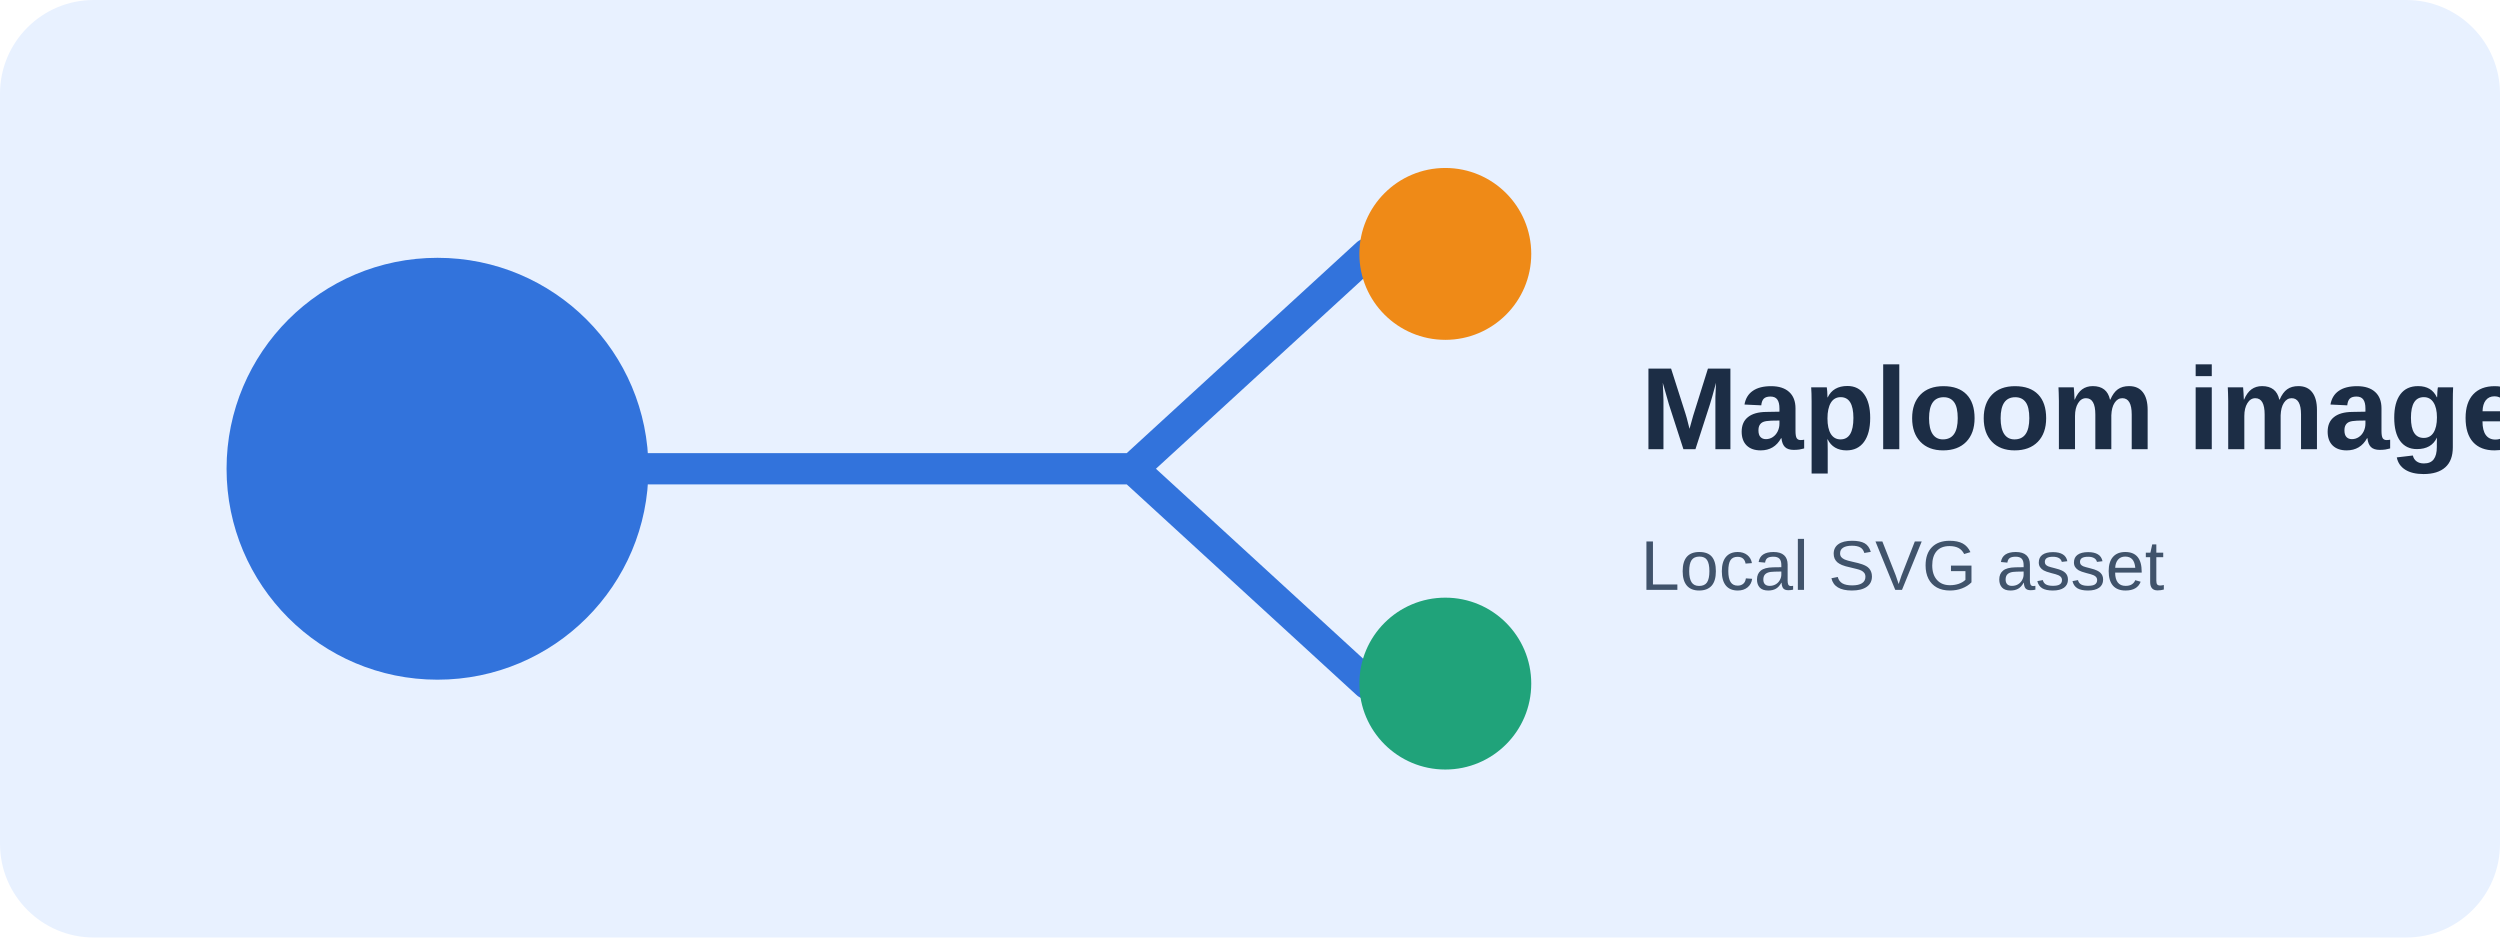
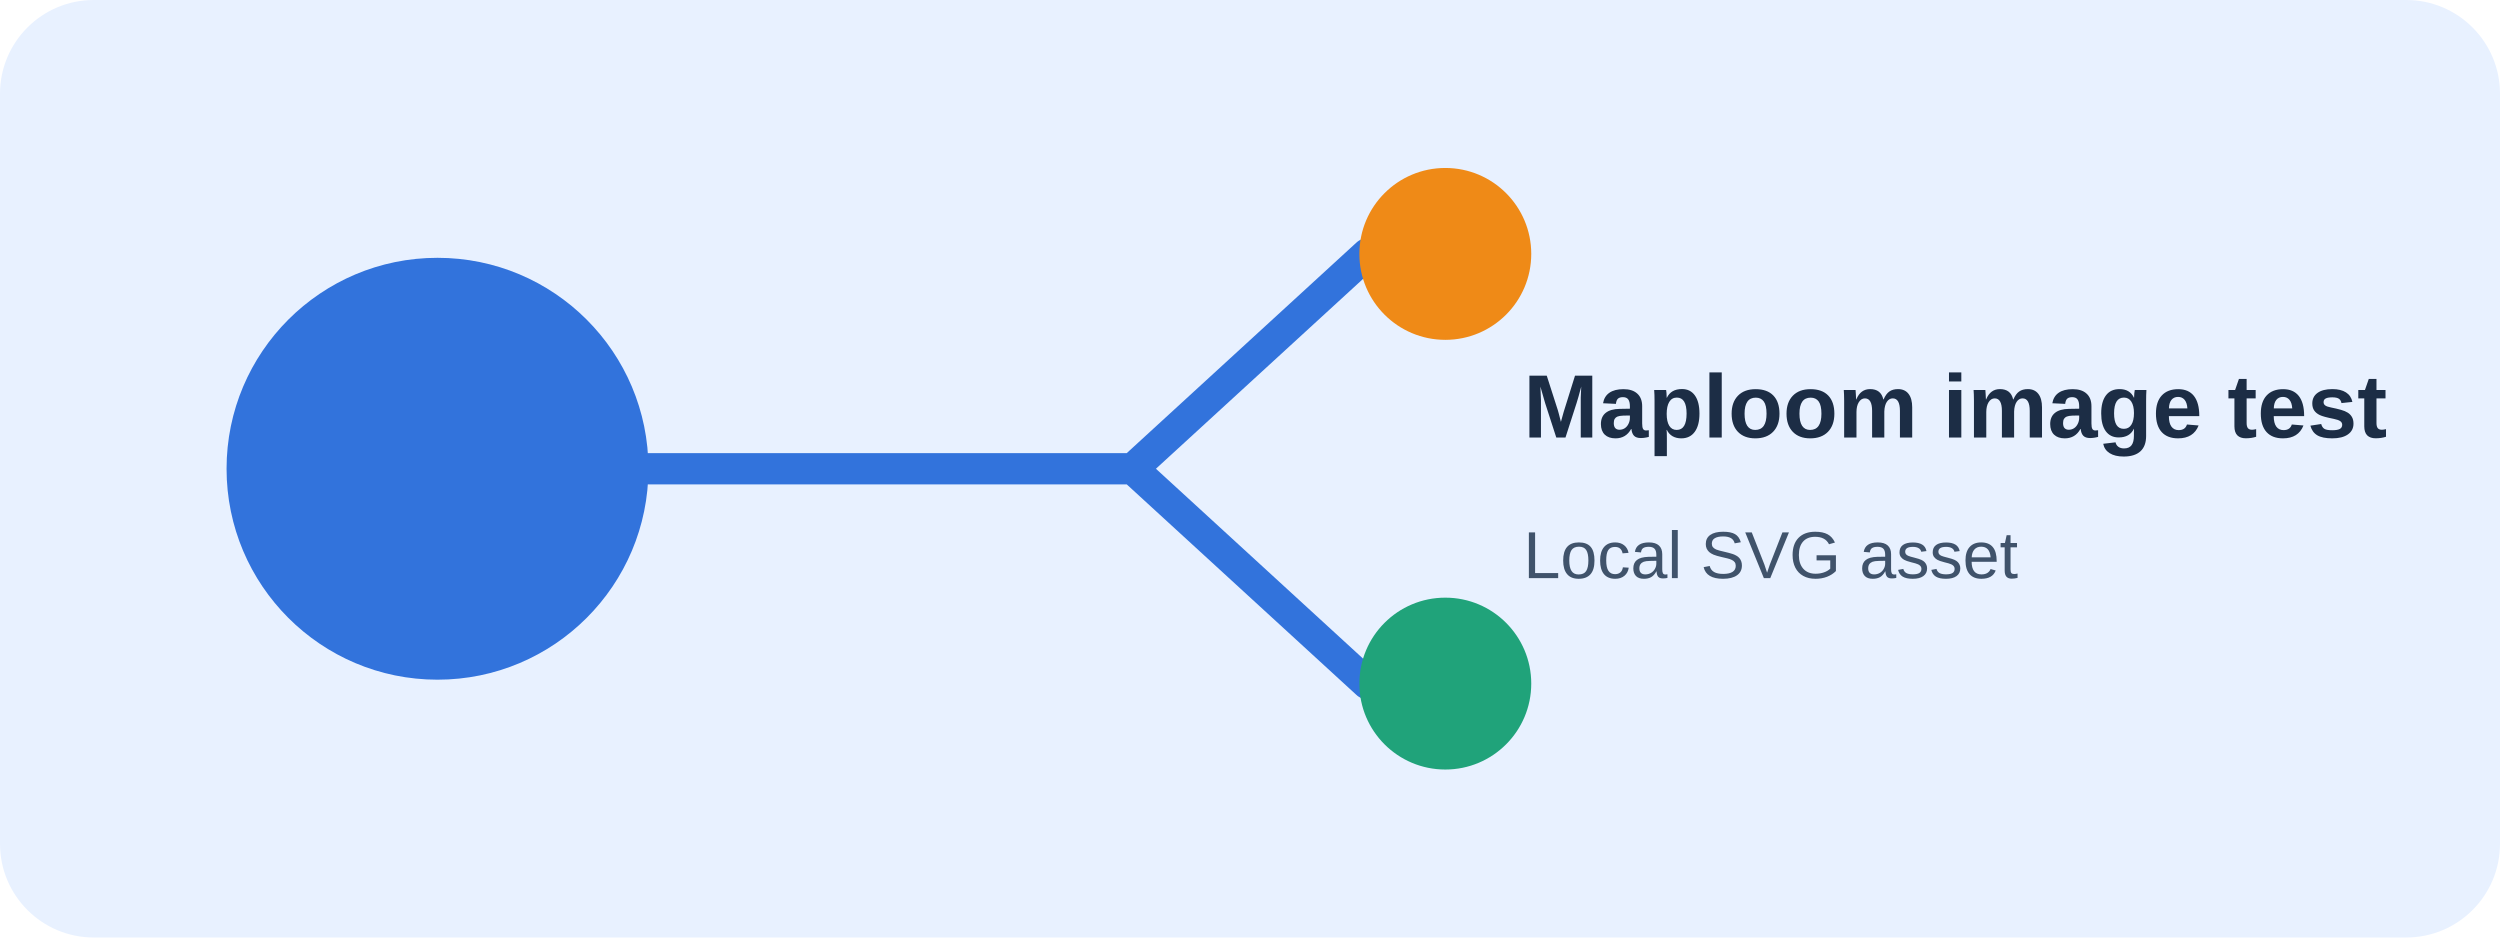
<svg xmlns="http://www.w3.org/2000/svg" width="640" height="240" viewBox="0 0 640 240">
  <rect width="640" height="240" rx="24" fill="#e8f1ff" />
  <circle cx="112" cy="120" r="54" fill="#3273dc" />
  <path d="M166 120 H290 M290 120 L350 65 M290 120 L350 175" fill="none" stroke="#3273dc" stroke-width="8" stroke-linecap="round" />
  <circle cx="370" cy="65" r="22" fill="#ef8a17" />
  <circle cx="370" cy="175" r="22" fill="#20a37a" />
-   <text x="420" y="115" font-family="Arial, sans-serif" font-size="30" font-weight="700" fill="#1c2d45">Maploom image test</text>
-   <text x="420" y="151" font-family="Arial, sans-serif" font-size="18" fill="#40536b">Local SVG asset</text>
+   <text x="390" y="112" font-family="Arial, sans-serif" font-size="23" font-weight="700" fill="#1c2d45">Maploom image test</text>
+   <text x="390" y="148" font-family="Arial, sans-serif" font-size="17" fill="#40536b">Local SVG asset</text>
</svg>
